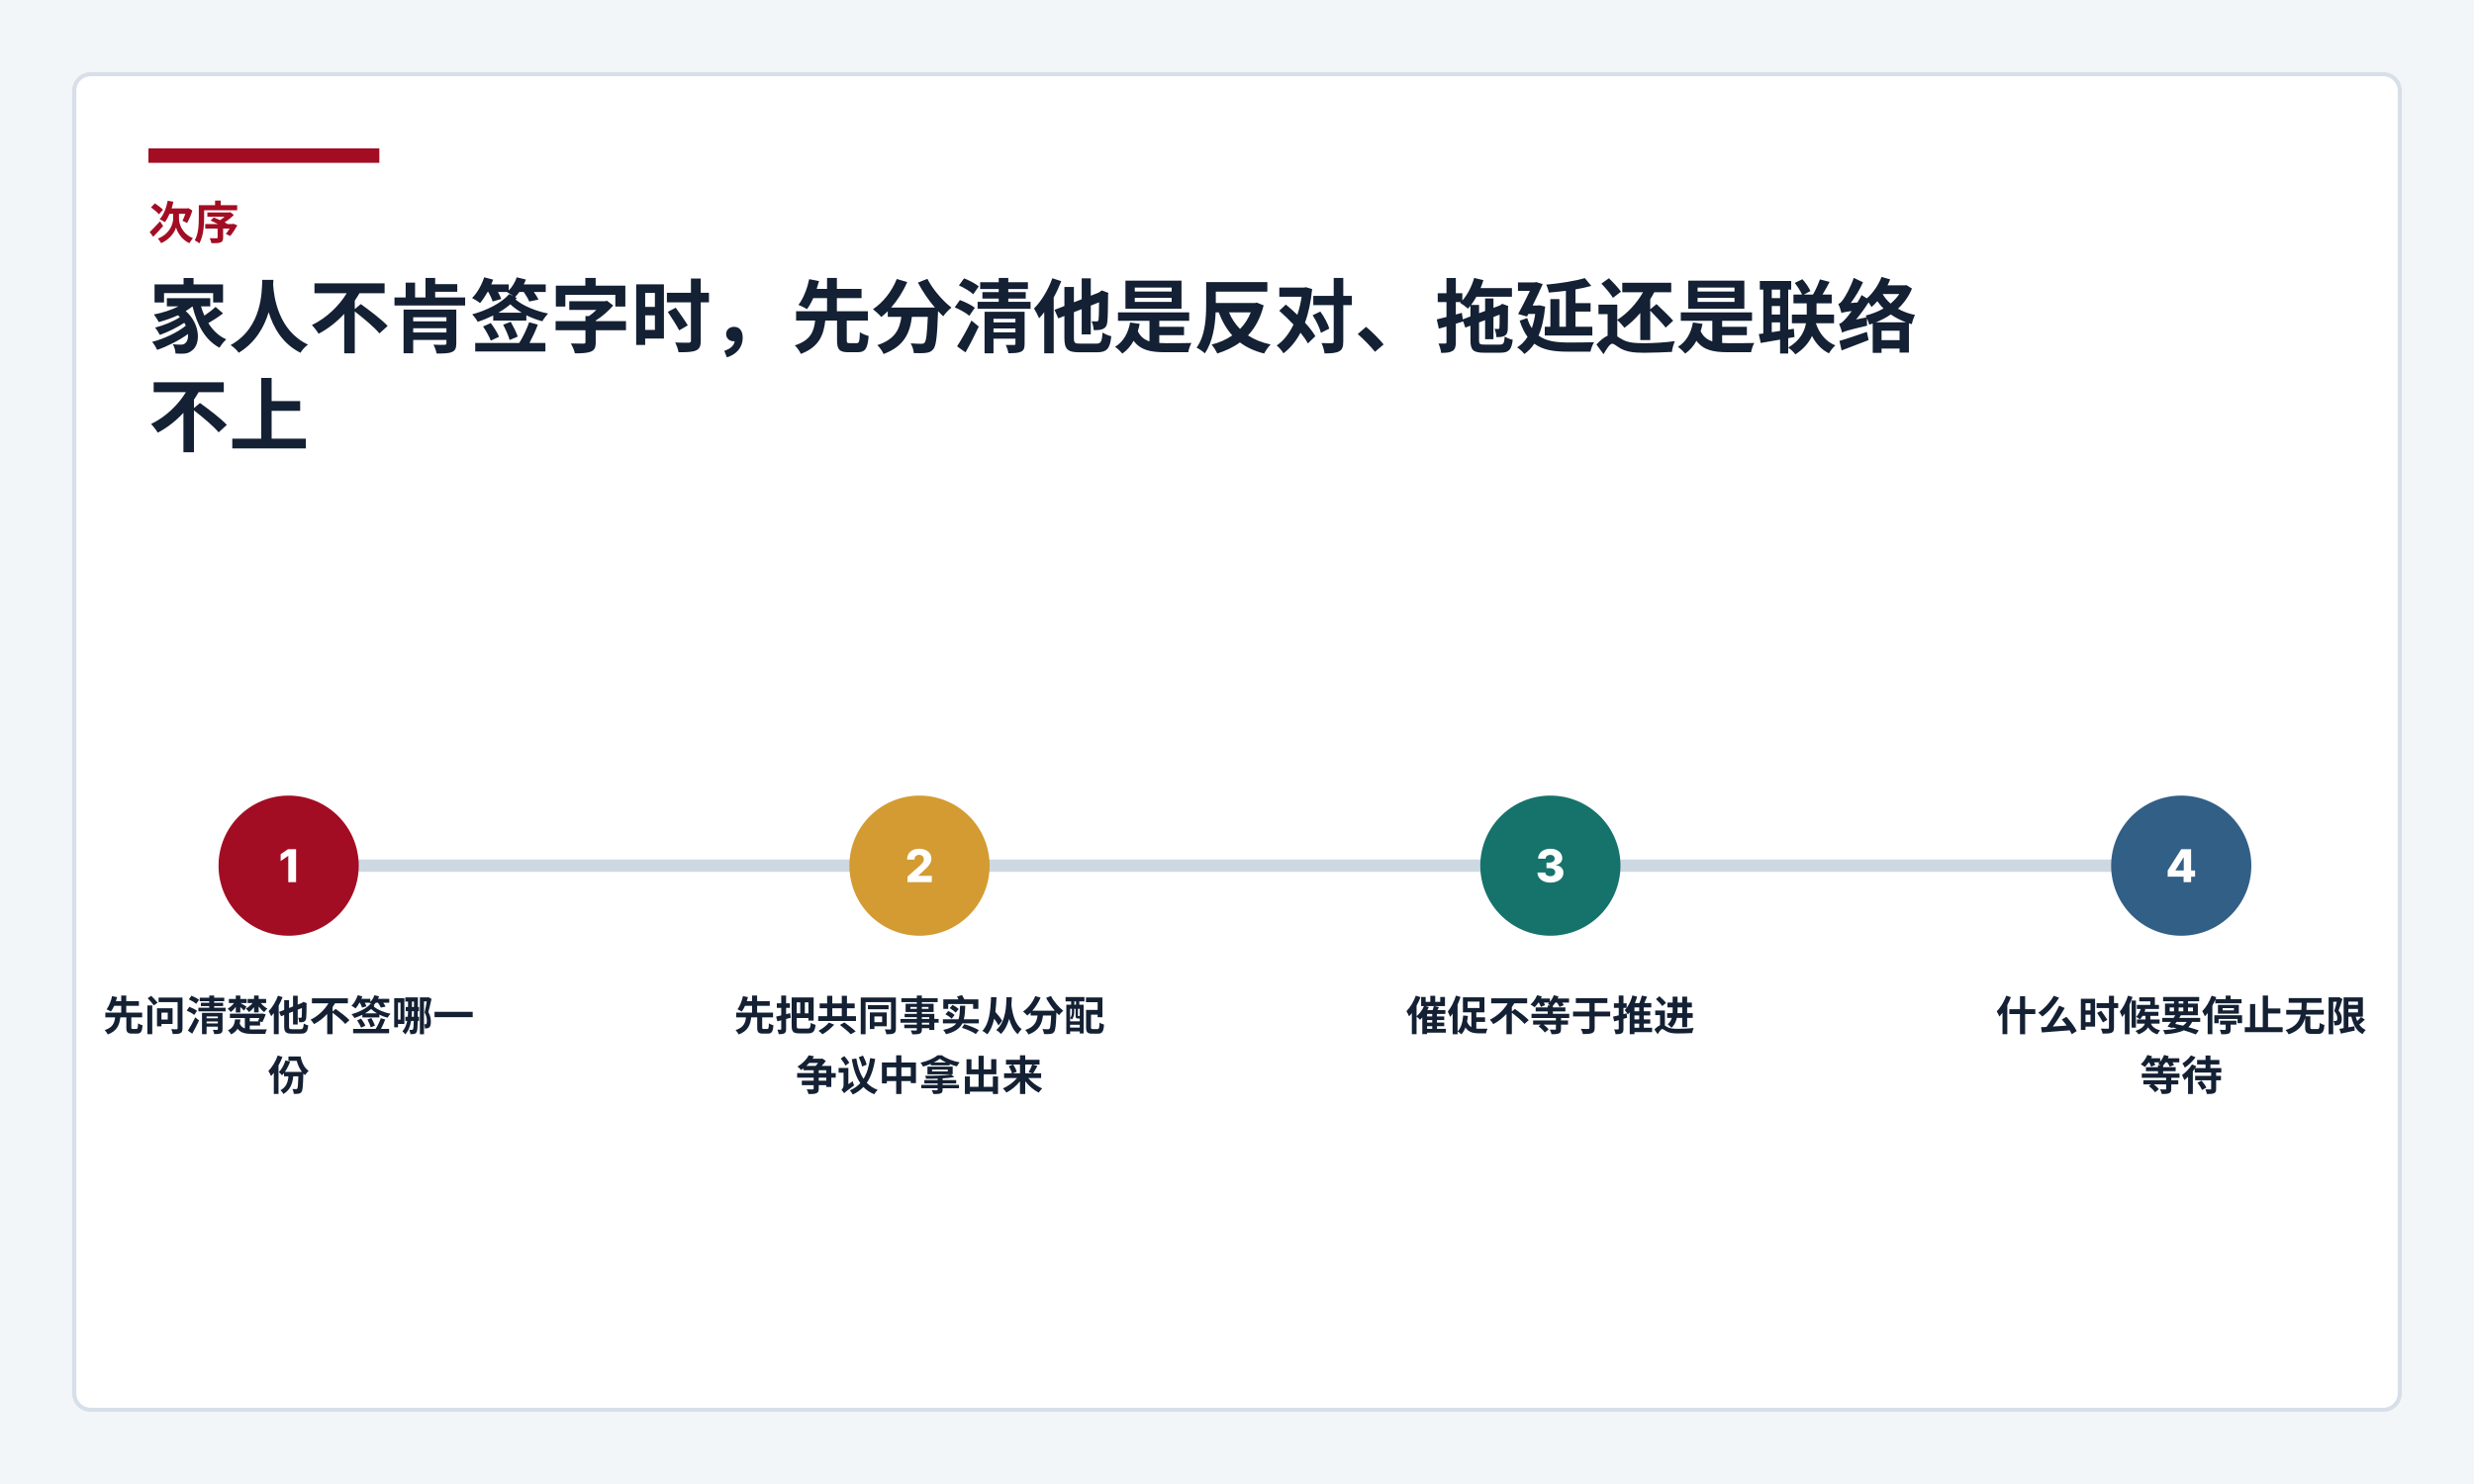
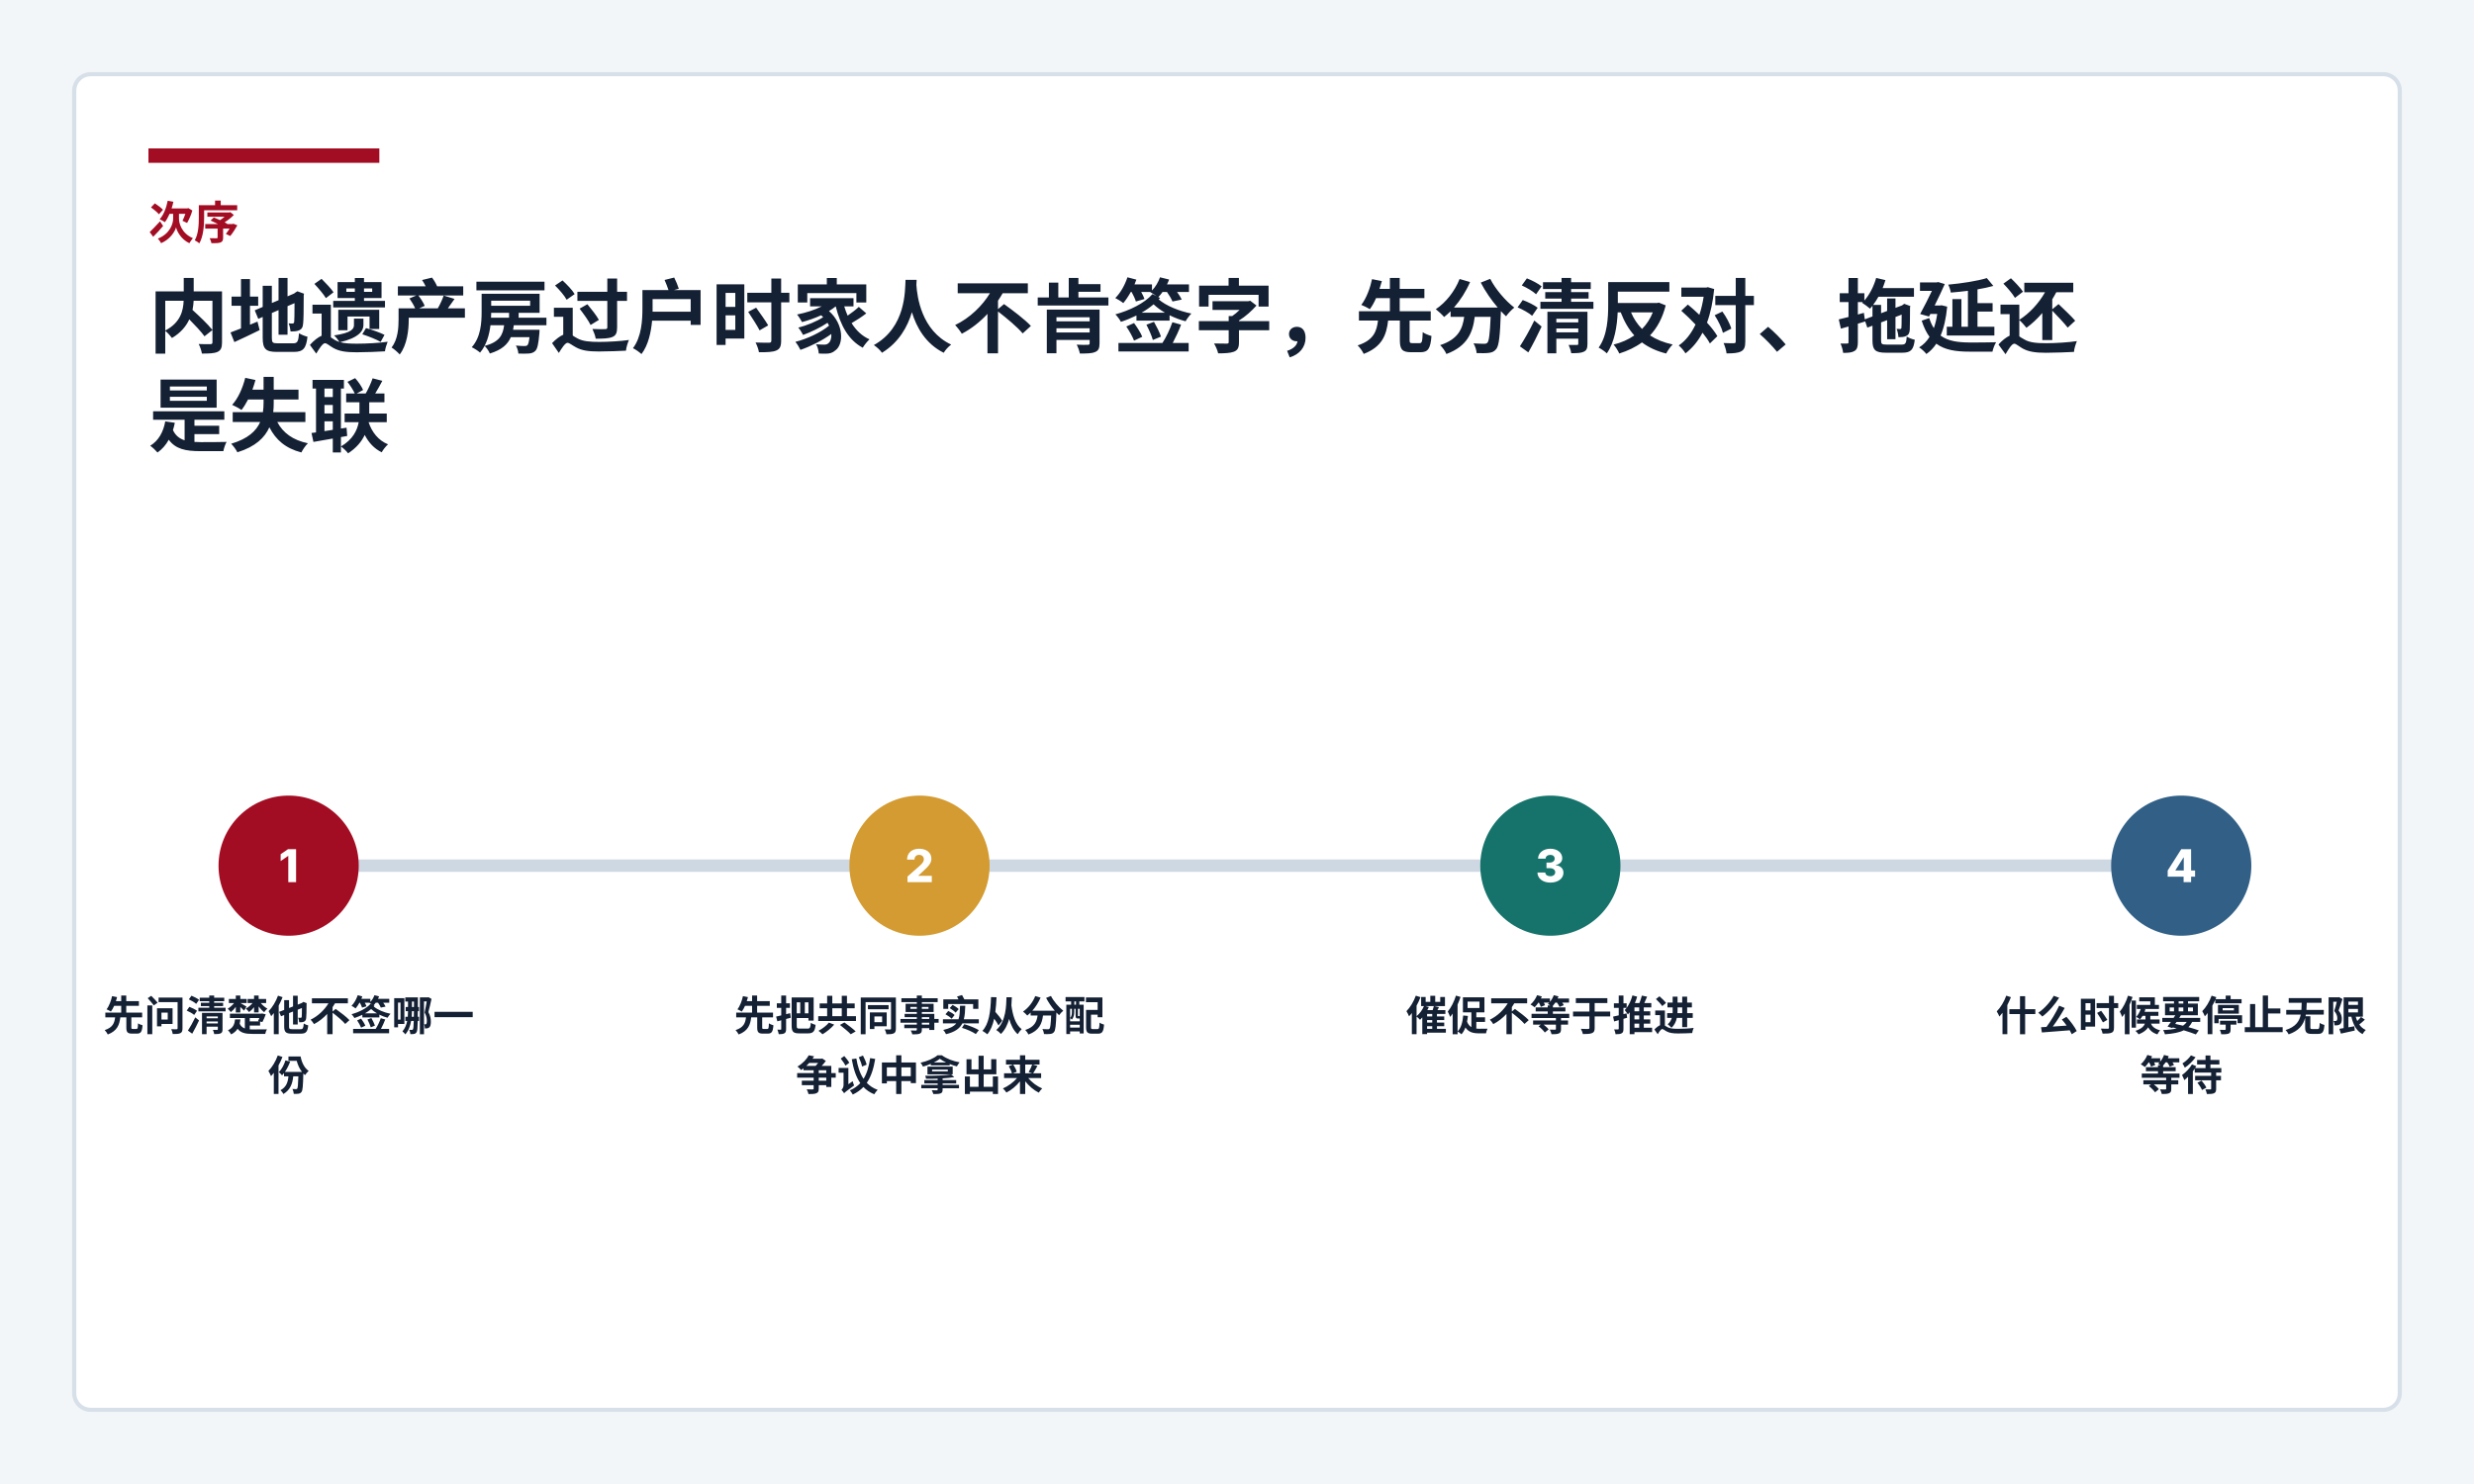
- <svg xmlns="http://www.w3.org/2000/svg" width="1200" height="720" viewBox="0 0 1200 720" role="img" aria-label="家人不肯签字时，先分清他是反对、拖延还是联络不上">
+ <svg xmlns="http://www.w3.org/2000/svg" width="1200" height="720" viewBox="0 0 1200 720" role="img" aria-label="内地遗产房过户时家人不肯签字，先分清反对、拖延还是失联">
  <style>
      .bg{fill:#f3f6f8}.panel{fill:#fff;stroke:#d7dfe8;stroke-width:2}.ink{fill:#142033}.muted{fill:#52647a}.red{fill:#a30d23}.gold{fill:#d39b31}.teal{fill:#16736b}.blue{fill:#315f86}
      .kicker{font:700 22px -apple-system,BlinkMacSystemFont,"Segoe UI","PingFang TC","Microsoft JhengHei",sans-serif;letter-spacing:0}.title{font:760 39px -apple-system,BlinkMacSystemFont,"Segoe UI","PingFang TC","Microsoft JhengHei",sans-serif;letter-spacing:0}.label{font:700 24px -apple-system,BlinkMacSystemFont,"Segoe UI","PingFang TC","Microsoft JhengHei",sans-serif;letter-spacing:0}.small{font:600 20px -apple-system,BlinkMacSystemFont,"Segoe UI","PingFang TC","Microsoft JhengHei",sans-serif;letter-spacing:0}.num{font:760 22px -apple-system,BlinkMacSystemFont,"Segoe UI",sans-serif;letter-spacing:0}
    </style>
  <rect class="bg" width="1200" height="720" />
  <rect class="panel" x="36" y="36" width="1128" height="648" rx="8" />
  <rect class="red" x="72" y="72" width="112" height="7" />
  <text x="72" y="116" text-anchor="start" class="kicker red">次序</text>
-   <text x="72" y="168" text-anchor="start" class="title ink">家人不肯签字时，先分清他是反对、拖延还是联络</text>
-   <text x="72" y="216" text-anchor="start" class="title ink">不上</text>
+   <text x="72" y="168" text-anchor="start" class="title ink">内地遗产房过户时家人不肯签字，先分清反对、拖延还</text>
+   <text x="72" y="216" text-anchor="start" class="title ink">是失联</text>
  <line x1="140" y1="420" x2="1060" y2="420" stroke="#ced8e2" stroke-width="6" />
  <circle class="red" cx="140" cy="420" r="34" />
  <text class="num" x="140" y="428" text-anchor="middle" fill="#fff">1</text>
  <text x="140" y="500" text-anchor="middle" class="small ink">先问清楚他不签哪一</text>
  <text x="140" y="529" text-anchor="middle" class="small ink">份</text>
  <circle class="gold" cx="446" cy="420" r="34" />
  <text class="num" x="446" y="428" text-anchor="middle" fill="#fff">2</text>
  <text x="446" y="500" text-anchor="middle" class="small ink">先把共同事实从分配</text>
  <text x="446" y="529" text-anchor="middle" class="small ink">争议中拿出来</text>
  <circle class="teal" cx="752" cy="420" r="34" />
  <text class="num" x="752" y="428" text-anchor="middle" fill="#fff">3</text>
  <text x="752" y="500" text-anchor="middle" class="small ink">催促不等于推进</text>
  <circle class="blue" cx="1058" cy="420" r="34" />
  <text class="num" x="1058" y="428" text-anchor="middle" fill="#fff">4</text>
  <text x="1058" y="500" text-anchor="middle" class="small ink">什么时候要停止无限</text>
  <text x="1058" y="529" text-anchor="middle" class="small ink">等待</text>
</svg>
